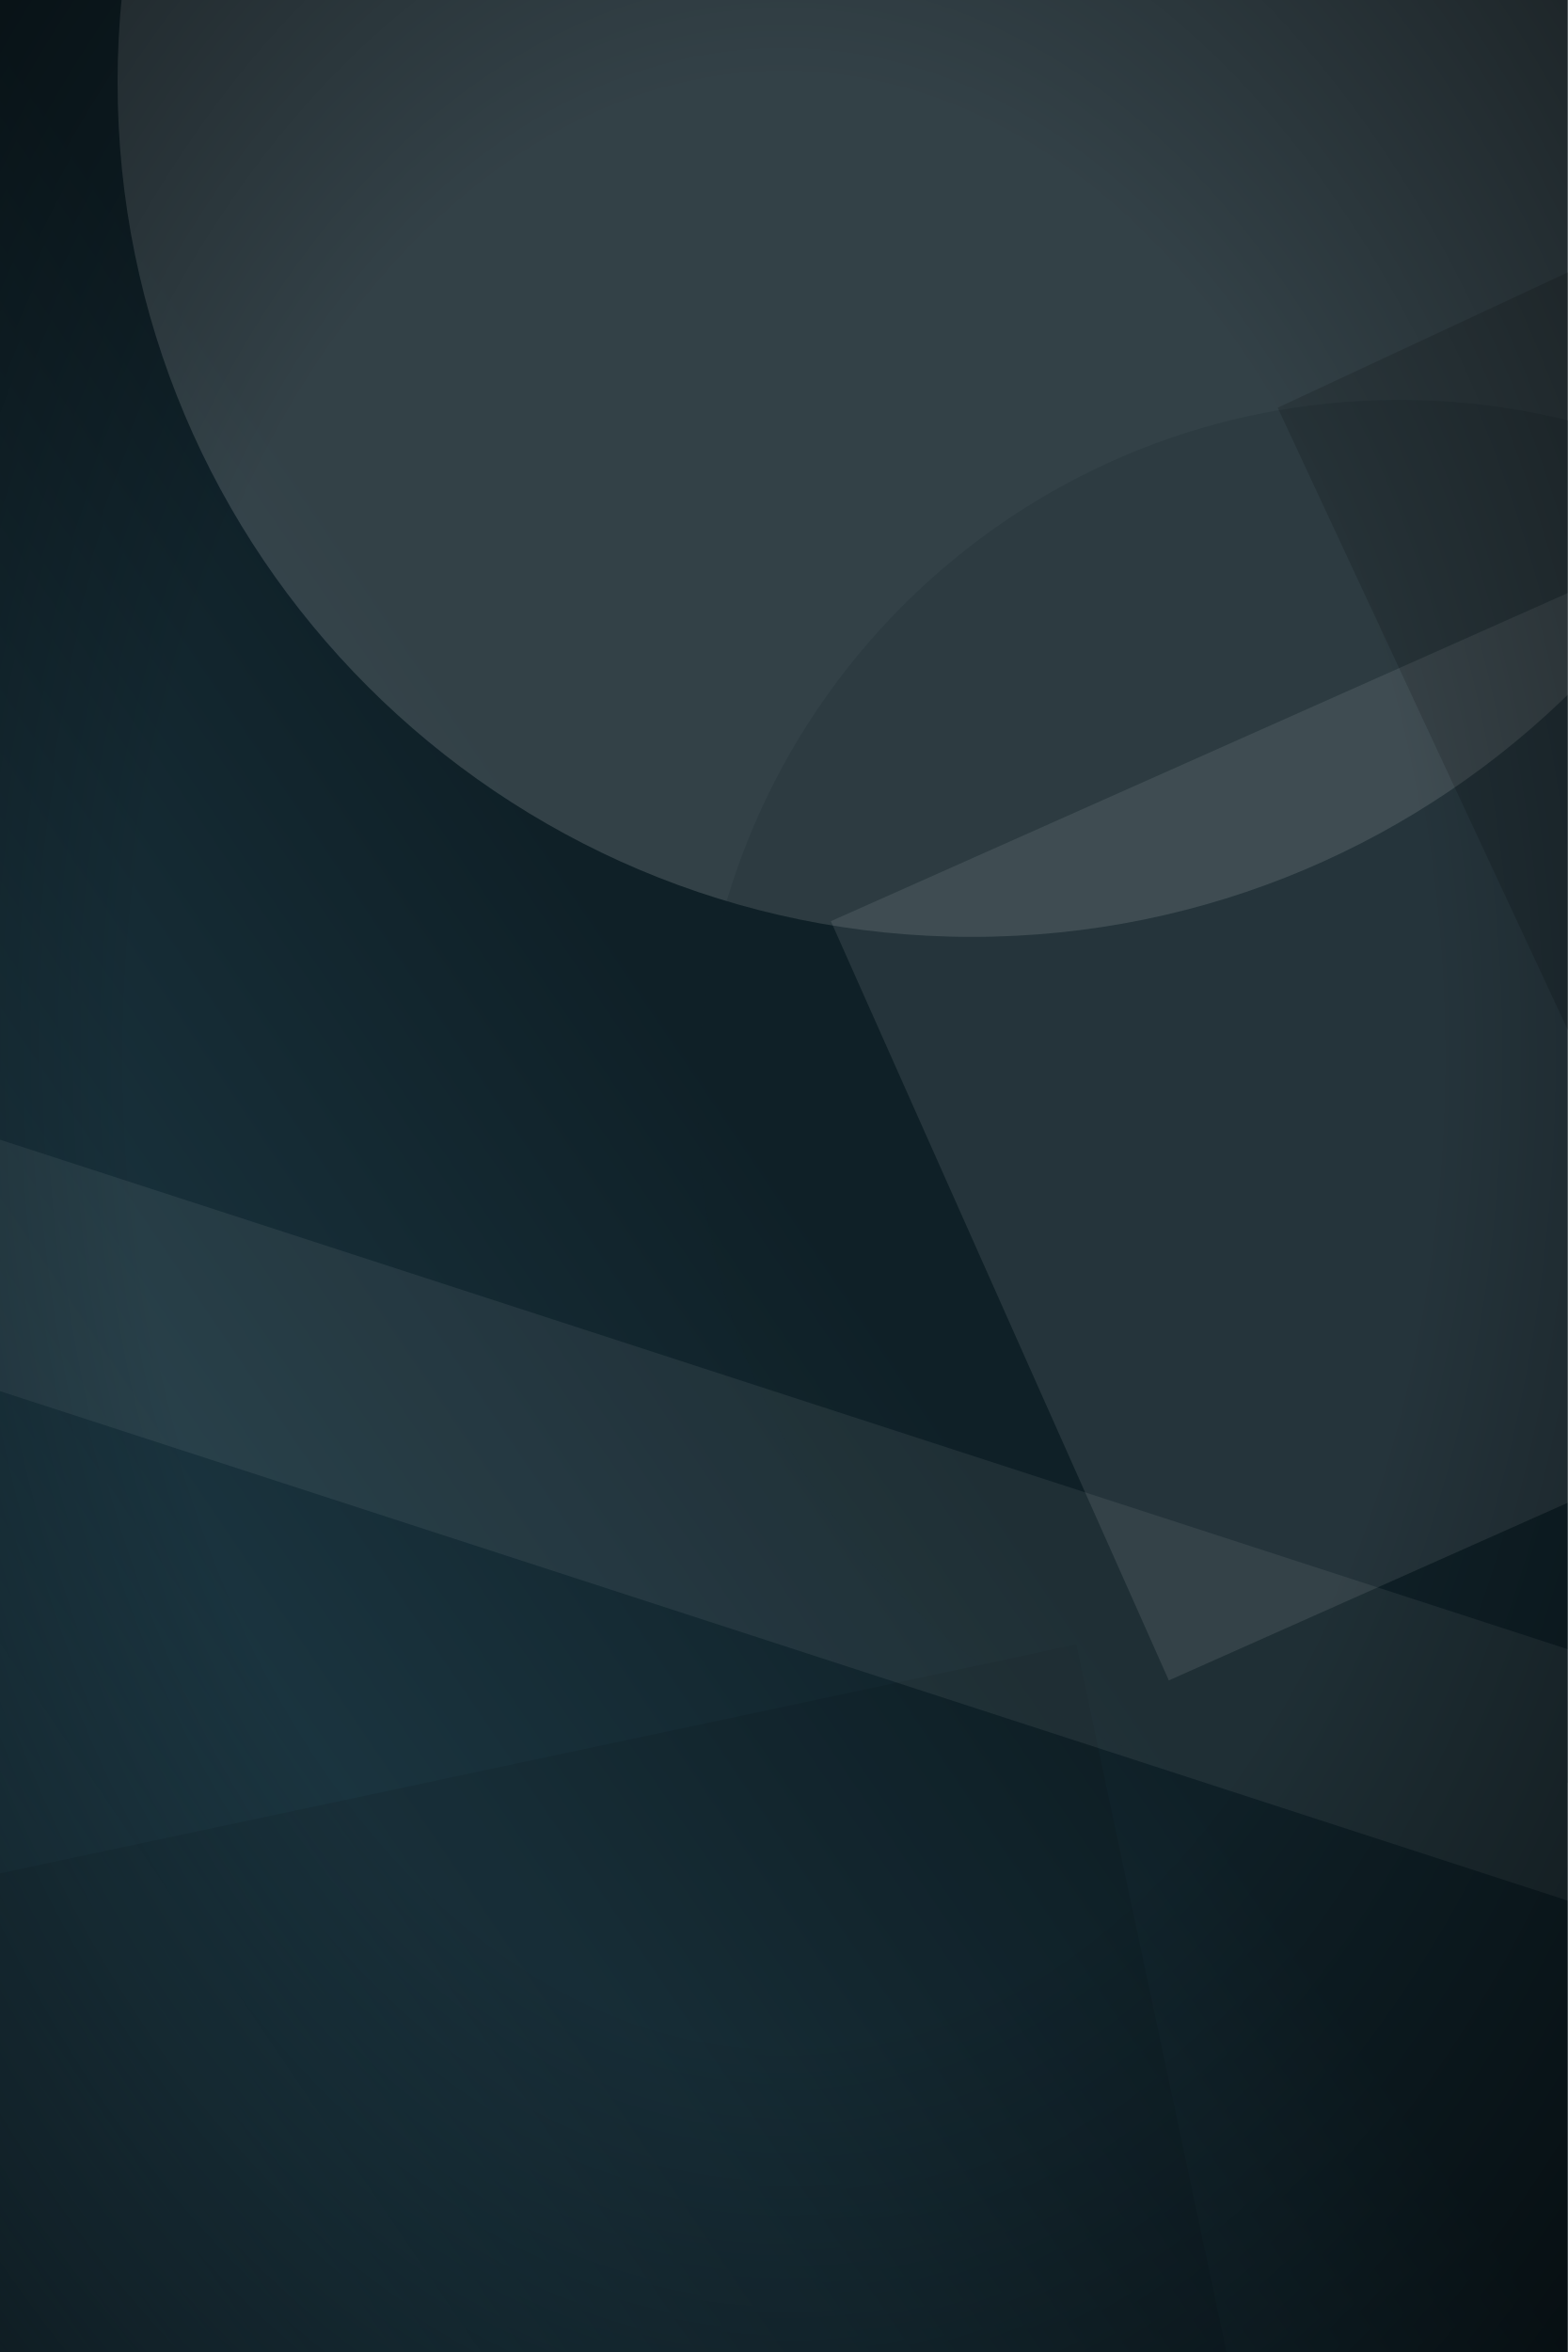
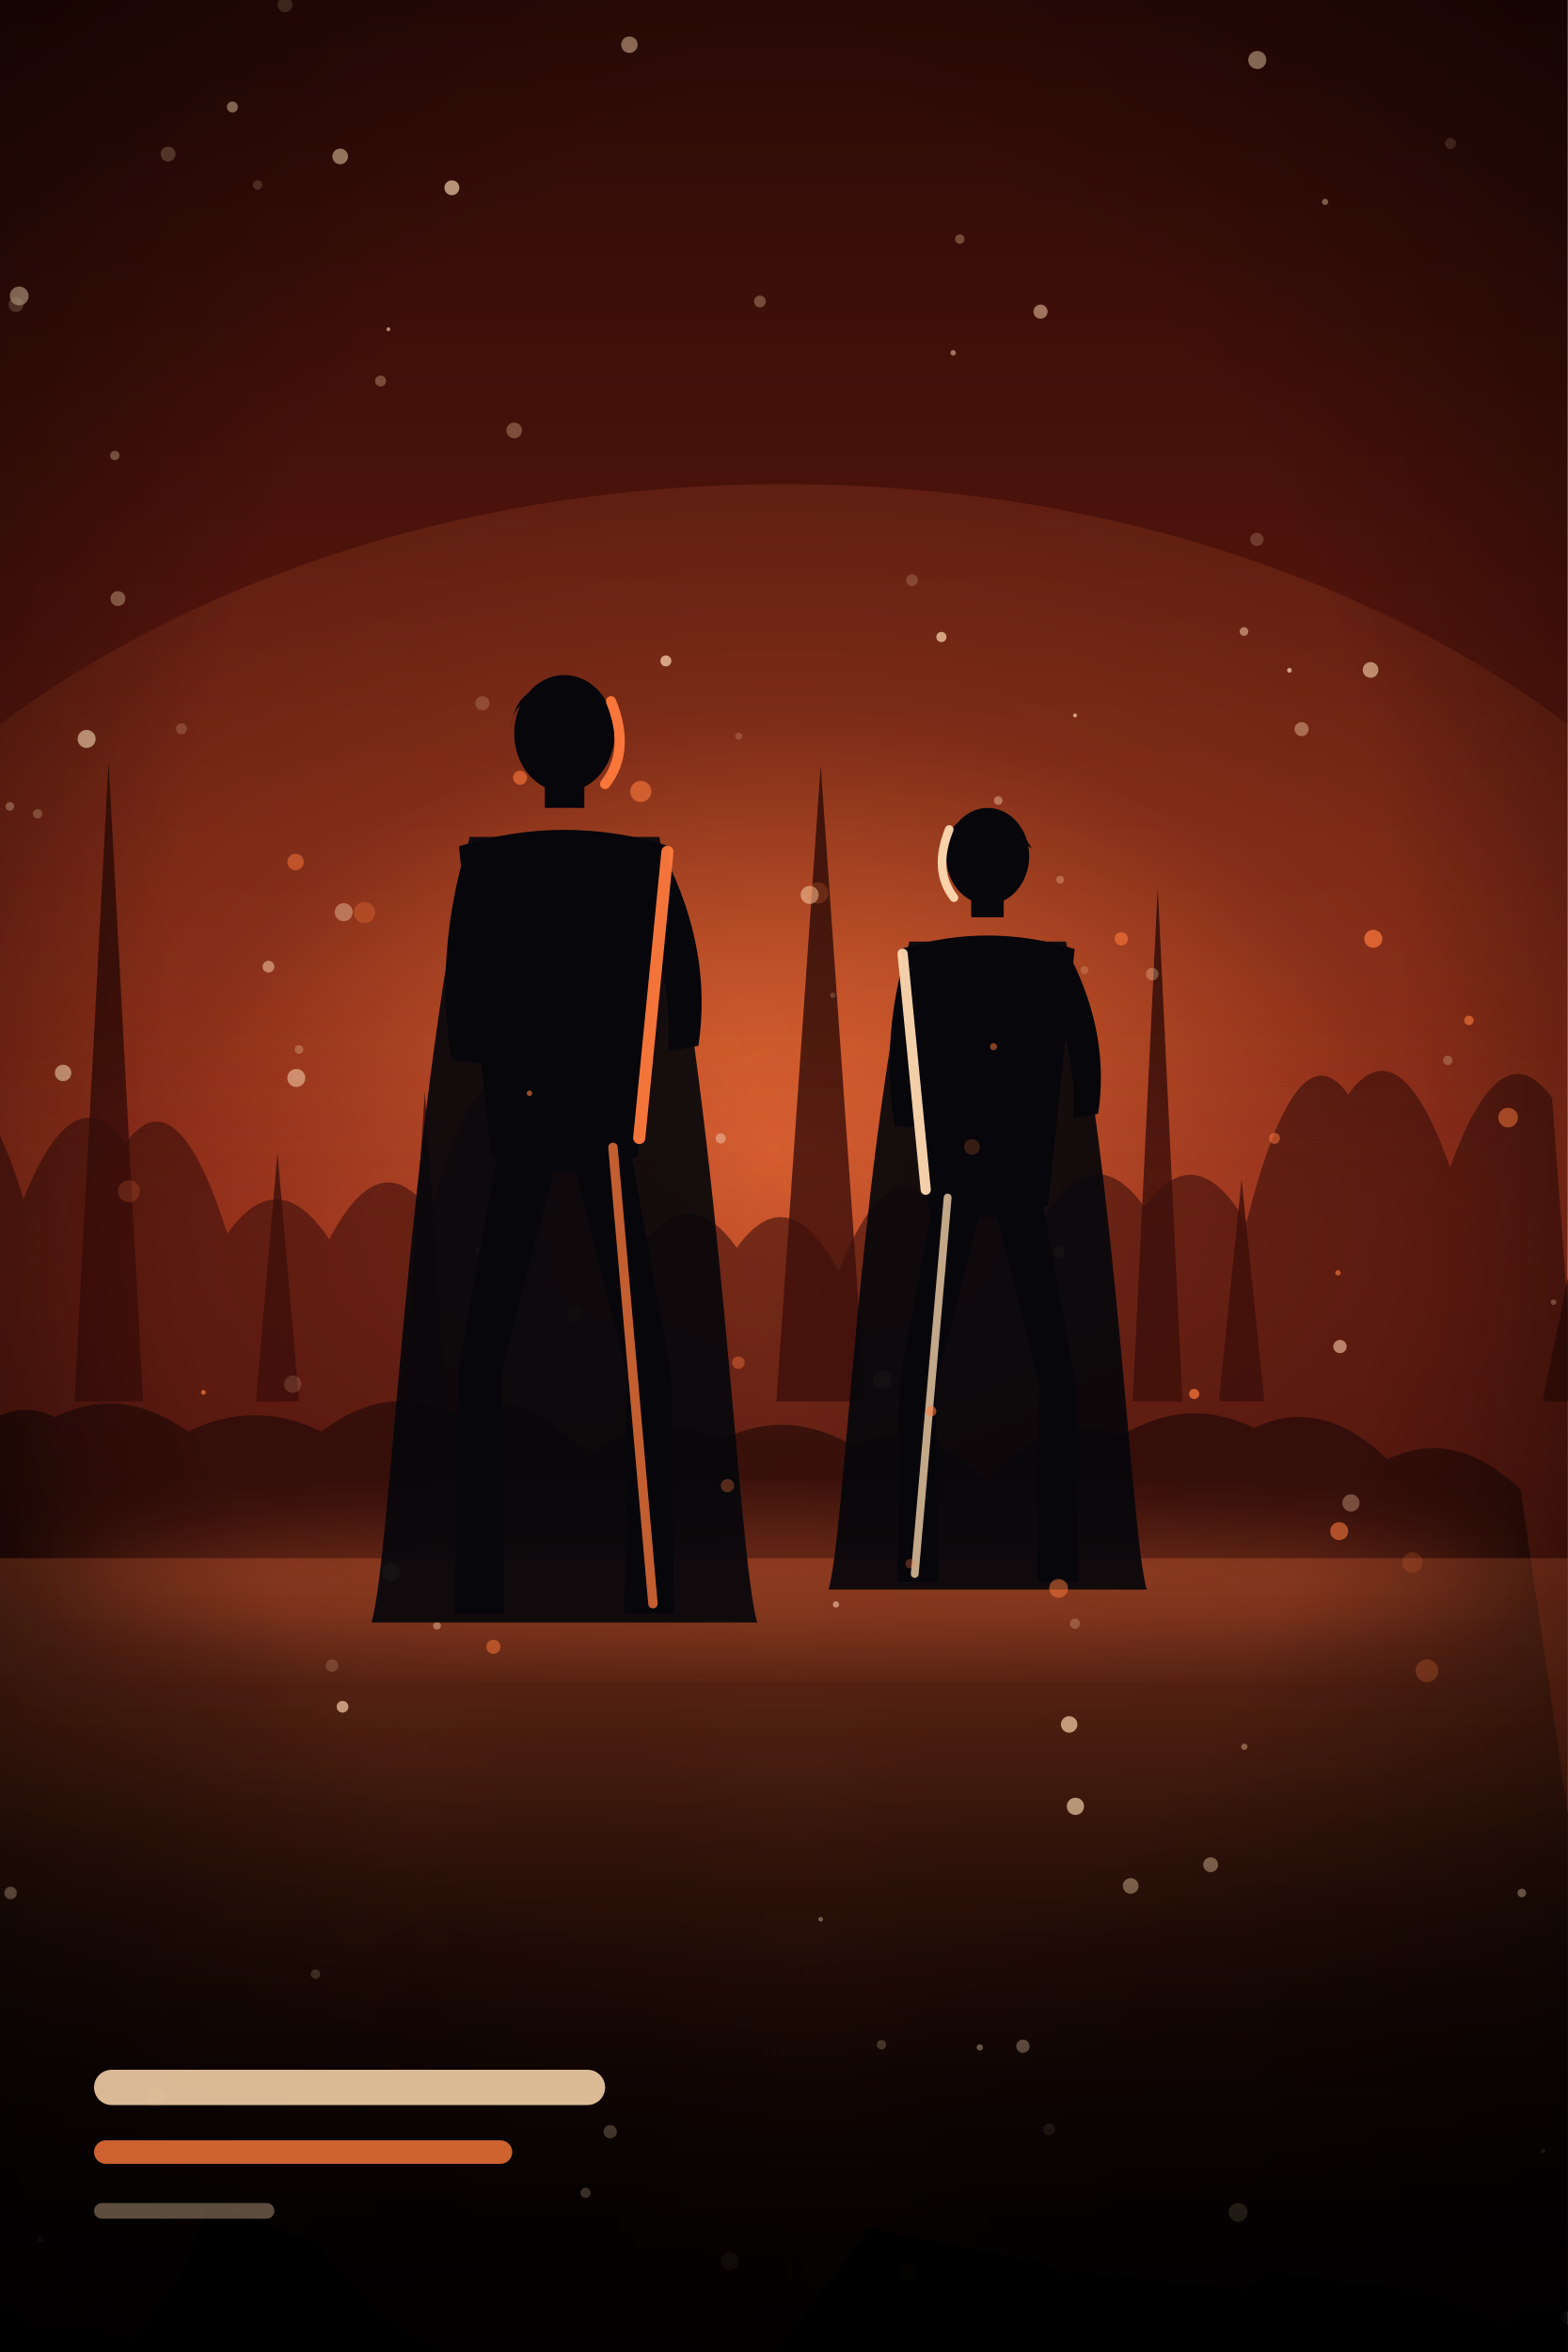
<svg xmlns="http://www.w3.org/2000/svg" viewBox="0 0 400 600" width="400" height="600">
  <defs>
-     <linearGradient id="g" gradientTransform="rotate(135)">
-       <stop offset="0" stop-color="#0f2027" />
-       <stop offset="1" stop-color="#2c5364" />
-     </linearGradient>
-     <radialGradient id="v" cx="0.5" cy="0.45" r="0.75">
-       <stop offset="0.55" stop-color="#000" stop-opacity="0" />
-       <stop offset="1" stop-color="#000" stop-opacity="0.55" />
+     <linearGradient id="sky1" x1="0" y1="0" x2="0" y2="1">
+       <stop offset="0" stop-color="#2a0a06" />
+       <stop offset=".55" stop-color="#7a1f12" />
+       <stop offset="1" stop-color="#2a0a06" />
+     </linearGradient>
+     <radialGradient id="halo1" cx=".5" cy=".42" r=".62">
+       <stop offset="0" stop-color="#ff7a3c" stop-opacity=".85" />
+       <stop offset=".45" stop-color="#ff7a3c" stop-opacity=".22" />
+       <stop offset="1" stop-color="#ff7a3c" stop-opacity="0" />
    </radialGradient>
+     <linearGradient id="fig1" x1="0" y1="0" x2="0" y2="1">
+       <stop offset="0" stop-color="#000" stop-opacity=".92" />
+       <stop offset="1" stop-color="#000" stop-opacity=".99" />
+     </linearGradient>
+     <linearGradient id="floor1" x1="0" y1="0" x2="0" y2="1">
+       <stop offset="0" stop-color="#ff7a3c" stop-opacity=".30" />
+       <stop offset="1" stop-color="#2a0a06" stop-opacity="0" />
+     </linearGradient>
+     <radialGradient id="vig1" cx=".5" cy=".45" r=".78">
+       <stop offset=".5" stop-color="#000" stop-opacity="0" />
+       <stop offset="1" stop-color="#000" stop-opacity=".72" />
+     </radialGradient>
+     <linearGradient id="band1" x1="0" y1="0" x2="0" y2="1">
+       <stop offset="0" stop-color="#000" stop-opacity="0" />
+       <stop offset="1" stop-color="#000" stop-opacity=".85" />
+     </linearGradient>
+     <filter id="soft1" x="-30%" y="-30%" width="160%" height="160%">
+       <feGaussianBlur stdDeviation="9" />
+     </filter>
+     <filter id="mist1" x="-30%" y="-30%" width="160%" height="160%">
+       <feGaussianBlur stdDeviation="16" />
+     </filter>
  </defs>
-   <rect width="400" height="600" fill="url(#g)" />
-   <rect x="-57" y="490" width="339" height="188" transform="rotate(-12 -57 490)" fill="#000000" opacity="0.09" />
-   <rect x="212" y="235" width="263" height="212" transform="rotate(-24 212 235)" fill="#ffffff" opacity="0.11" />
-   <circle cx="248" cy="21" r="218" fill="#ffffff" opacity="0.15" />
-   <circle cx="357" cy="281" r="179" fill="#0f2027" opacity="0.18" />
-   <rect x="326" y="104" width="298" height="244" transform="rotate(-25 326 104)" fill="#000000" opacity="0.15" />
-   <rect x="-200" y="353" width="900" height="61" transform="rotate(18 200 300)" fill="#ffffff" opacity="0.07" />
-   <rect width="400" height="600" fill="url(#v)" />
+   <rect width="400" height="600" fill="url(#sky1)" />
+   <ellipse cx="200.0" cy="327.5" rx="280.0" ry="204" fill="url(#halo1)" />
+   <polygon points="190.6,247.5 15.7,600 67.7,600" fill="#ff7a3c" opacity="0.1" filter="url(#soft1)" />
+   <polygon points="190.6,247.5 204.6,600 243.3,600" fill="#ff7a3c" opacity="0.1" filter="url(#soft1)" />
+   <polygon points="190.6,247.5 169.9,600 219.3,600" fill="#ff7a3c" opacity="0.1" filter="url(#soft1)" />
+   <polygon points="190.6,247.5 -24.5,600 9.5,600" fill="#ff7a3c" opacity="0.1" filter="url(#soft1)" />
+   <path d="M-20.0,282.2 Q-7.0,264.0 6.0,305.8 Q19.0,273.5 32.0,291.7 Q45.0,273.5 58.0,314.7 Q71.0,296.5 84.0,316.2 Q97.0,291.1 110.0,309.3 Q123.0,261.5 136.0,279.7 Q149.0,261.5 162.0,320.1 Q175.0,300.1 188.0,318.3 Q201.0,300.1 214.0,324.3 Q227.0,291.3 240.0,309.5 Q253.0,291.3 266.0,311.4 Q279.0,289.7 292.0,307.9 Q305.0,289.7 318.0,311.9 Q331.0,261.0 344.0,279.2 Q357.0,261.0 370.0,297.8 Q383.0,261.9 396.0,280.1 L420,600 L-20,600 Z" fill="#2a0a06" opacity="0.6" />
+   <polygon points="19.0,357.5 27.7,194.3 36.5,357.5" fill="#2a0a06" opacity="0.8" />
+   <polygon points="393.6,357.5 405.8,297.9 418.0,357.5" fill="#2a0a06" opacity="0.8" />
+   <polygon points="198.1,357.5 209.4,195.2 220.8,357.5" fill="#2a0a06" opacity="0.8" />
+   <polygon points="65.3,357.5 70.8,294.1 76.3,357.5" fill="#2a0a06" opacity="0.8" />
+   <polygon points="311.0,357.5 316.8,300.9 322.6,357.5" fill="#2a0a06" opacity="0.8" />
+   <polygon points="103.1,357.5 108.4,278.5 113.7,357.5" fill="#2a0a06" opacity="0.8" />
+   <polygon points="289.0,357.5 295.4,226.4 301.7,357.5" fill="#2a0a06" opacity="0.8" />
+   <path d="M-20.0,383.1 Q-3.0,353.1 14.0,361.5 Q31.0,353.1 48.0,365.2 Q65.0,356.8 82.0,365.2 Q99.0,352.3 116.0,360.7 Q133.0,352.3 150.0,371.5 Q167.0,358.9 184.0,367.3 Q201.0,358.9 218.0,369.0 Q235.0,360.6 252.0,378.3 Q269.0,357.9 286.0,366.3 Q303.0,355.9 320.0,364.3 Q337.0,355.9 354.0,372.3 Q371.0,363.9 388.0,380.0 L420,600 L-20,600 Z" fill="#000" opacity="0.6" />
+   <rect x="0" y="397.5" width="400" height="202.5" fill="url(#floor1)" />
+   <ellipse cx="200.0" cy="403.5" rx="184.0" ry="16" fill="#ff7a3c" opacity=".3" filter="url(#soft1)" />
+   <circle cx="243.2" cy="90.0" r="0.7" fill="#ffd9b0" opacity="0.5" />
+   <circle cx="294.0" cy="248.5" r="1.6" fill="#ffd9b0" opacity="0.3" />
+   <circle cx="393.7" cy="548.7" r="0.6" fill="#ffd9b0" opacity="0.4" />
+   <circle cx="338.1" cy="51.5" r="0.8" fill="#ffd9b0" opacity="0.5" />
+   <circle cx="261.0" cy="522.0" r="1.7" fill="#ffd9b0" opacity="0.6" />
+   <circle cx="29.3" cy="116.2" r="1.2" fill="#ffd9b0" opacity="0.4" />
+   <circle cx="111.5" cy="414.7" r="1.0" fill="#ffd9b0" opacity="0.5" />
+   <circle cx="254.6" cy="274.1" r="1.0" fill="#ffd9b0" opacity="0.3" />
+   <circle cx="99.1" cy="84.0" r="0.5" fill="#ffd9b0" opacity="0.6" />
+   <circle cx="99.7" cy="401.1" r="2.3" fill="#ffd9b0" opacity="0.7" />
+   <circle cx="332.1" cy="186.0" r="1.8" fill="#ffd9b0" opacity="0.4" />
+   <circle cx="2.5" cy="205.7" r="1.1" fill="#ffd9b0" opacity="0.4" />
+   <circle cx="121.9" cy="318.9" r="0.7" fill="#ffd9b0" opacity="0.7" />
+   <circle cx="244.9" cy="61.0" r="1.2" fill="#ffd9b0" opacity="0.3" />
+   <circle cx="320.8" cy="15.3" r="2.3" fill="#ffd9b0" opacity="0.6" />
+   <circle cx="39.7" cy="535.1" r="2.4" fill="#ffd9b0" opacity="0.2" />
+   <circle cx="4.1" cy="77.7" r="1.9" fill="#ffd9b0" opacity="0.3" />
+   <circle cx="344.7" cy="383.4" r="2.2" fill="#ffd9b0" opacity="0.4" />
+   <circle cx="231.7" cy="579.6" r="1.9" fill="#ffd9b0" opacity="0.4" />
+   <circle cx="232.7" cy="148.0" r="1.5" fill="#ffd9b0" opacity="0.2" />
+   <circle cx="400.2" cy="591.3" r="1.7" fill="#ffd9b0" opacity="0.5" />
+   <circle cx="86.8" cy="39.9" r="2.0" fill="#ffd9b0" opacity="0.6" />
+   <circle cx="75.6" cy="275.0" r="2.3" fill="#ffd9b0" opacity="0.6" />
+   <circle cx="225.1" cy="352.0" r="2.4" fill="#ffd9b0" opacity="0.6" />
+   <circle cx="160.6" cy="11.4" r="2.1" fill="#ffd9b0" opacity="0.5" />
+   <circle cx="183.9" cy="290.4" r="1.3" fill="#ffd9b0" opacity="0.6" />
+   <circle cx="276.7" cy="247.5" r="1.0" fill="#ffd9b0" opacity="0.2" />
+   <circle cx="209.4" cy="489.6" r="0.6" fill="#ffd9b0" opacity="0.5" />
+   <circle cx="212.5" cy="253.9" r="0.7" fill="#ffd9b0" opacity="0.2" />
+   <circle cx="370.1" cy="36.6" r="1.4" fill="#ffd9b0" opacity="0.2" />
+   <circle cx="87.4" cy="435.4" r="1.5" fill="#ffd9b0" opacity="0.7" />
+   <circle cx="193.9" cy="76.9" r="1.5" fill="#ffd9b0" opacity="0.3" />
+   <circle cx="240.2" cy="162.5" r="1.3" fill="#ffd9b0" opacity="0.7" />
+   <circle cx="65.7" cy="47.2" r="1.2" fill="#ffd9b0" opacity="0.2" />
+   <circle cx="267.7" cy="543.2" r="1.5" fill="#ffd9b0" opacity="0.2" />
+   <circle cx="213.3" cy="409.3" r="0.8" fill="#ffd9b0" opacity="0.7" />
+   <circle cx="341.9" cy="343.5" r="1.7" fill="#ffd9b0" opacity="0.7" />
+   <circle cx="9.6" cy="207.6" r="1.2" fill="#ffd9b0" opacity="0.3" />
+   <circle cx="4.9" cy="75.5" r="2.4" fill="#ffd9b0" opacity="0.7" />
+   <circle cx="16.1" cy="273.7" r="2.1" fill="#ffd9b0" opacity="0.7" />
+   <circle cx="317.5" cy="445.6" r="0.8" fill="#ffd9b0" opacity="0.4" />
+   <circle cx="250.0" cy="522.3" r="0.8" fill="#ffd9b0" opacity="0.7" />
+   <circle cx="10.3" cy="571.3" r="0.8" fill="#ffd9b0" opacity="0.3" />
+   <circle cx="74.7" cy="353.1" r="2.2" fill="#ffd9b0" opacity="0.2" />
+   <circle cx="155.7" cy="543.8" r="1.7" fill="#ffd9b0" opacity="0.6" />
+   <circle cx="349.7" cy="170.9" r="2.0" fill="#ffd9b0" opacity="0.6" />
+   <circle cx="320.7" cy="137.6" r="1.7" fill="#ffd9b0" opacity="0.2" />
+   <circle cx="72.7" cy="1.2" r="1.9" fill="#ffd9b0" opacity="0.2" />
+   <circle cx="97.1" cy="97.2" r="1.4" fill="#ffd9b0" opacity="0.3" />
+   <circle cx="206.6" cy="228.3" r="2.3" fill="#ffd9b0" opacity="0.5" />
+   <circle cx="22.1" cy="188.5" r="2.3" fill="#ffd9b0" opacity="0.7" />
+   <circle cx="68.5" cy="246.6" r="1.5" fill="#ffd9b0" opacity="0.5" />
+   <circle cx="42.9" cy="39.3" r="1.9" fill="#ffd9b0" opacity="0.3" />
+   <circle cx="115.3" cy="47.9" r="1.9" fill="#ffd9b0" opacity="0.7" />
+   <circle cx="407.0" cy="580.9" r="2.3" fill="#ffd9b0" opacity="0.7" />
+   <circle cx="80.5" cy="503.6" r="1.2" fill="#ffd9b0" opacity="0.3" />
+   <circle cx="188.5" cy="187.8" r="0.9" fill="#ffd9b0" opacity="0.2" />
+   <circle cx="186.2" cy="576.8" r="2.3" fill="#ffd9b0" opacity="0.2" />
+   <circle cx="-7.6" cy="414.6" r="2.2" fill="#ffd9b0" opacity="0.7" />
+   <circle cx="315.9" cy="564.4" r="2.4" fill="#ffd9b0" opacity="0.5" />
+   <circle cx="84.7" cy="424.9" r="1.6" fill="#ffd9b0" opacity="0.2" />
+   <circle cx="76.3" cy="267.7" r="1.1" fill="#ffd9b0" opacity="0.3" />
+   <circle cx="59.3" cy="27.3" r="1.4" fill="#ffd9b0" opacity="0.6" />
+   <circle cx="46.3" cy="185.9" r="1.4" fill="#ffd9b0" opacity="0.2" />
+   <circle cx="169.9" cy="168.6" r="1.4" fill="#ffd9b0" opacity="0.7" />
+   <circle cx="-1.1" cy="327.0" r="0.8" fill="#ffd9b0" opacity="0.4" />
+   <circle cx="265.5" cy="79.5" r="1.8" fill="#ffd9b0" opacity="0.5" />
+   <circle cx="-3.6" cy="72.1" r="2.3" fill="#ffd9b0" opacity="0.7" />
+   <circle cx="131.2" cy="109.8" r="2.0" fill="#ffd9b0" opacity="0.3" />
+   <circle cx="272.8" cy="439.9" r="2.1" fill="#ffd9b0" opacity="0.7" />
+   <circle cx="2.7" cy="482.9" r="1.6" fill="#ffd9b0" opacity="0.6" />
+   <circle cx="224.9" cy="521.6" r="1.2" fill="#ffd9b0" opacity="0.4" />
+   <circle cx="146.6" cy="335.1" r="2.1" fill="#ffd9b0" opacity="0.3" />
+   <circle cx="329.0" cy="171.0" r="0.6" fill="#ffd9b0" opacity="0.7" />
+   <circle cx="369.4" cy="270.5" r="1.2" fill="#ffd9b0" opacity="0.3" />
+   <circle cx="274.4" cy="460.8" r="2.2" fill="#ffd9b0" opacity="0.7" />
+   <circle cx="274.3" cy="414.2" r="1.3" fill="#ffd9b0" opacity="0.3" />
+   <circle cx="270.2" cy="319.3" r="1.5" fill="#ffd9b0" opacity="0.6" />
+   <circle cx="149.4" cy="559.4" r="1.3" fill="#ffd9b0" opacity="0.7" />
+   <circle cx="254.7" cy="204.2" r="1.1" fill="#ffd9b0" opacity="0.4" />
+   <circle cx="288.5" cy="481.1" r="2.0" fill="#ffd9b0" opacity="0.5" />
+   <circle cx="317.4" cy="161.1" r="1.1" fill="#ffd9b0" opacity="0.5" />
+   <circle cx="87.7" cy="232.7" r="2.3" fill="#ffd9b0" opacity="0.4" />
+   <circle cx="308.9" cy="475.7" r="1.9" fill="#ffd9b0" opacity="0.5" />
+   <circle cx="123.1" cy="179.4" r="1.8" fill="#ffd9b0" opacity="0.2" />
+   <circle cx="270.5" cy="224.4" r="1.0" fill="#ffd9b0" opacity="0.3" />
+   <circle cx="388.3" cy="482.9" r="1.1" fill="#ffd9b0" opacity="0.7" />
+   <circle cx="30.1" cy="152.7" r="1.9" fill="#ffd9b0" opacity="0.4" />
+   <circle cx="396.4" cy="332.2" r="0.7" fill="#ffd9b0" opacity="0.4" />
+   <circle cx="274.3" cy="182.5" r="0.5" fill="#ffd9b0" opacity="0.7" />
+   <rect x="-20" y="277.5" width="440" height="150" fill="#7a1f12" opacity=".22" filter="url(#mist1)" />
+   <g>
+     <path d="M119.8,213.5 C103.7,290.3 99.7,397.1 94.8,413.9 L193.2,413.9 C188.3,397.1 184.3,290.3 168.2,213.5 Z" fill="#06060b" opacity=".92" />
+     <path d="M127.7,290.3 L143.4,290.3 L128.0,350.3 L128.7,411.5 L116.0,411.5 L116.8,350.3 Z" fill="#06060b" />
+     <path d="M144.6,290.3 L160.3,290.3 L171.2,350.3 L172.0,411.5 L159.3,411.5 L160.0,350.3 Z" fill="#06060b" />
+     <path d="M117.1,215.9 Q144.0,207.5 170.9,215.9 L162.7,295.1 Q144.0,302.3 125.3,295.1 Z" fill="#06060b" />
+     <path d="M118.2,218.8 q-7.2,26.4 -2.9,51.6 l7.7,1.0 q-1.0,-26.4 6.2,-49.2 Z" fill="#06060b" />
+     <path d="M169.8,218.8 q12.0,24.0 8.4,48.0 l-7.7,1.4 q1.4,-22.8 -10.8,-45.6 Z" fill="#06060b" />
+     <rect x="139.0" y="195.3" width="10.1" height="10.8" fill="#06060b" />
+     <ellipse cx="144.0" cy="187.1" rx="12.8" ry="14.9" fill="#06060b" />
+     <path d="M130.3,185.6 q3.0,-19.3 27.4,-0.9 q-4.5,-8.2 -13.7,-7.7 q-14.1,-0.3 -13.7,10.1 Z" fill="#06060b" />
+     <g opacity=".95" stroke="#ff7a3c" fill="none" stroke-linecap="round">
+       <path d="M155.9,178.9 q5.1,12.6 -1.5,21.1" stroke-width="2.6" />
+       <path d="M170.3,217.3 L163.1,290.3" stroke-width="3.1" />
+       <path d="M156.4,292.7 L166.6,409.1" stroke-width="2.4" opacity=".8" />
+     </g>
+   </g>
+   <g>
+     <path d="M232.0,240.2 C218.7,303.5 215.5,391.6 211.4,405.5 L292.6,405.5 C288.5,391.6 285.3,303.5 272.0,240.2 Z" fill="#06060b" opacity=".92" />
+     <path d="M238.6,303.5 L251.5,303.5 L238.8,353.0 L239.4,403.5 L228.9,403.5 L229.5,353.0 Z" fill="#06060b" />
+     <path d="M252.5,303.5 L265.4,303.5 L274.5,353.0 L275.1,403.5 L264.6,403.5 L265.2,353.0 Z" fill="#06060b" />
+     <path d="M229.8,242.1 Q252.0,235.2 274.2,242.1 L267.4,307.5 Q252.0,313.4 236.6,307.5 Z" fill="#06060b" />
+     <path d="M230.7,244.5 q-5.9,21.8 -2.4,42.6 l6.3,0.8 q-0.8,-21.8 5.1,-40.6 Z" fill="#06060b" />
+     <path d="M273.3,244.5 q9.9,19.8 6.9,39.6 l-6.3,1.2 q1.2,-18.8 -8.9,-37.6 Z" fill="#06060b" />
+     <rect x="247.8" y="225.1" width="8.3" height="8.9" fill="#06060b" />
+     <ellipse cx="252.0" cy="218.4" rx="10.6" ry="12.3" fill="#06060b" />
+     <path d="M240.7,217.2 q2.5,-16.0 22.6,-0.7 q-3.7,-6.8 -11.3,-6.4 q-11.7,-0.2 -11.3,8.3 Z" fill="#06060b" />
+     <g opacity=".95" stroke="#ffd9b0" fill="none" stroke-linecap="round">
+       <path d="M242.2,211.6 q-4.2,10.4 1.2,17.4" stroke-width="2.2" />
+       <path d="M230.3,243.3 L236.2,303.5" stroke-width="2.6" />
+       <path d="M241.8,305.5 L233.4,401.5" stroke-width="2.0" opacity=".8" />
+     </g>
+   </g>
+   <circle cx="51.9" cy="355.2" r="0.6" fill="#ff7a3c" opacity="0.7" />
+   <circle cx="364.1" cy="426.2" r="2.9" fill="#ff7a3c" opacity="0.3" />
+   <circle cx="232.2" cy="398.9" r="1.2" fill="#ff7a3c" opacity="0.3" />
+   <circle cx="32.9" cy="303.9" r="2.8" fill="#ff7a3c" opacity="0.2" />
+   <circle cx="237.6" cy="360.0" r="1.3" fill="#ff7a3c" opacity="0.6" />
+   <circle cx="341.7" cy="390.6" r="2.3" fill="#ff7a3c" opacity="0.6" />
+   <circle cx="325.2" cy="290.4" r="1.4" fill="#ff7a3c" opacity="0.5" />
+   <circle cx="163.5" cy="201.9" r="2.7" fill="#ff7a3c" opacity="0.6" />
+   <circle cx="208.7" cy="227.8" r="2.7" fill="#ff7a3c" opacity="0.2" />
+   <circle cx="384.8" cy="285.1" r="2.5" fill="#ff7a3c" opacity="0.6" />
+   <circle cx="304.7" cy="355.6" r="1.3" fill="#ff7a3c" opacity="0.7" />
+   <circle cx="360.4" cy="398.6" r="2.6" fill="#ff7a3c" opacity="0.2" />
+   <circle cx="253.5" cy="267.0" r="0.9" fill="#ff7a3c" opacity="0.5" />
+   <circle cx="270.1" cy="405.2" r="2.4" fill="#ff7a3c" opacity="0.5" />
+   <circle cx="374.8" cy="260.3" r="1.2" fill="#ff7a3c" opacity="0.7" />
+   <circle cx="350.4" cy="239.5" r="2.3" fill="#ff7a3c" opacity="0.7" />
+   <circle cx="286.1" cy="239.5" r="1.7" fill="#ff7a3c" opacity="0.6" />
+   <circle cx="93.0" cy="232.8" r="2.7" fill="#ff7a3c" opacity="0.3" />
+   <circle cx="248.0" cy="292.6" r="2.0" fill="#ff7a3c" opacity="0.2" />
+   <circle cx="188.4" cy="347.6" r="1.6" fill="#ff7a3c" opacity="0.4" />
+   <circle cx="185.6" cy="379.0" r="1.7" fill="#ff7a3c" opacity="0.3" />
+   <circle cx="341.4" cy="324.7" r="0.7" fill="#ff7a3c" opacity="0.6" />
+   <circle cx="125.9" cy="420.1" r="1.8" fill="#ff7a3c" opacity="0.5" />
+   <circle cx="75.4" cy="219.9" r="2.1" fill="#ff7a3c" opacity="0.5" />
+   <circle cx="132.7" cy="198.4" r="1.8" fill="#ff7a3c" opacity="0.6" />
+   <circle cx="135.1" cy="278.9" r="0.7" fill="#ff7a3c" opacity="0.6" />
+   <path d="M301.8,600 L323.7,579.3 L363.4,585.1 L401.2,600 Z" fill="#000" opacity=".85" />
+   <path d="M38.8,600 L53.5,561.5 L80.3,572.3 L105.8,600 Z" fill="#000" opacity=".85" />
+   <path d="M198.0,600 L222.0,568.4 L265.7,577.2 L307.2,600 Z" fill="#000" opacity=".85" />
+   <path d="M246.1,600 L274.0,579.3 L324.5,585.1 L372.6,600 Z" fill="#000" opacity=".85" />
+   <path d="M239.8,600 L269.0,583.1 L322.1,587.9 L372.5,600 Z" fill="#000" opacity=".85" />
+   <path d="M32.3,600 L49.9,575.5 L82.0,582.3 L112.5,600 Z" fill="#000" opacity=".85" />
+   <rect width="400" height="600" fill="url(#vig1)" />
+   <rect x="0" y="450" width="400" height="150" fill="url(#band1)" />
+   <rect x="24" y="528" width="130.4" height="9" rx="4.5" fill="#ffd9b0" opacity=".85" />
+   <rect x="24" y="546" width="106.7" height="6" rx="3" fill="#ff7a3c" opacity=".8" />
+   <rect x="24" y="562" width="46" height="4" rx="2" fill="#ffd9b0" opacity=".35" />
</svg>
